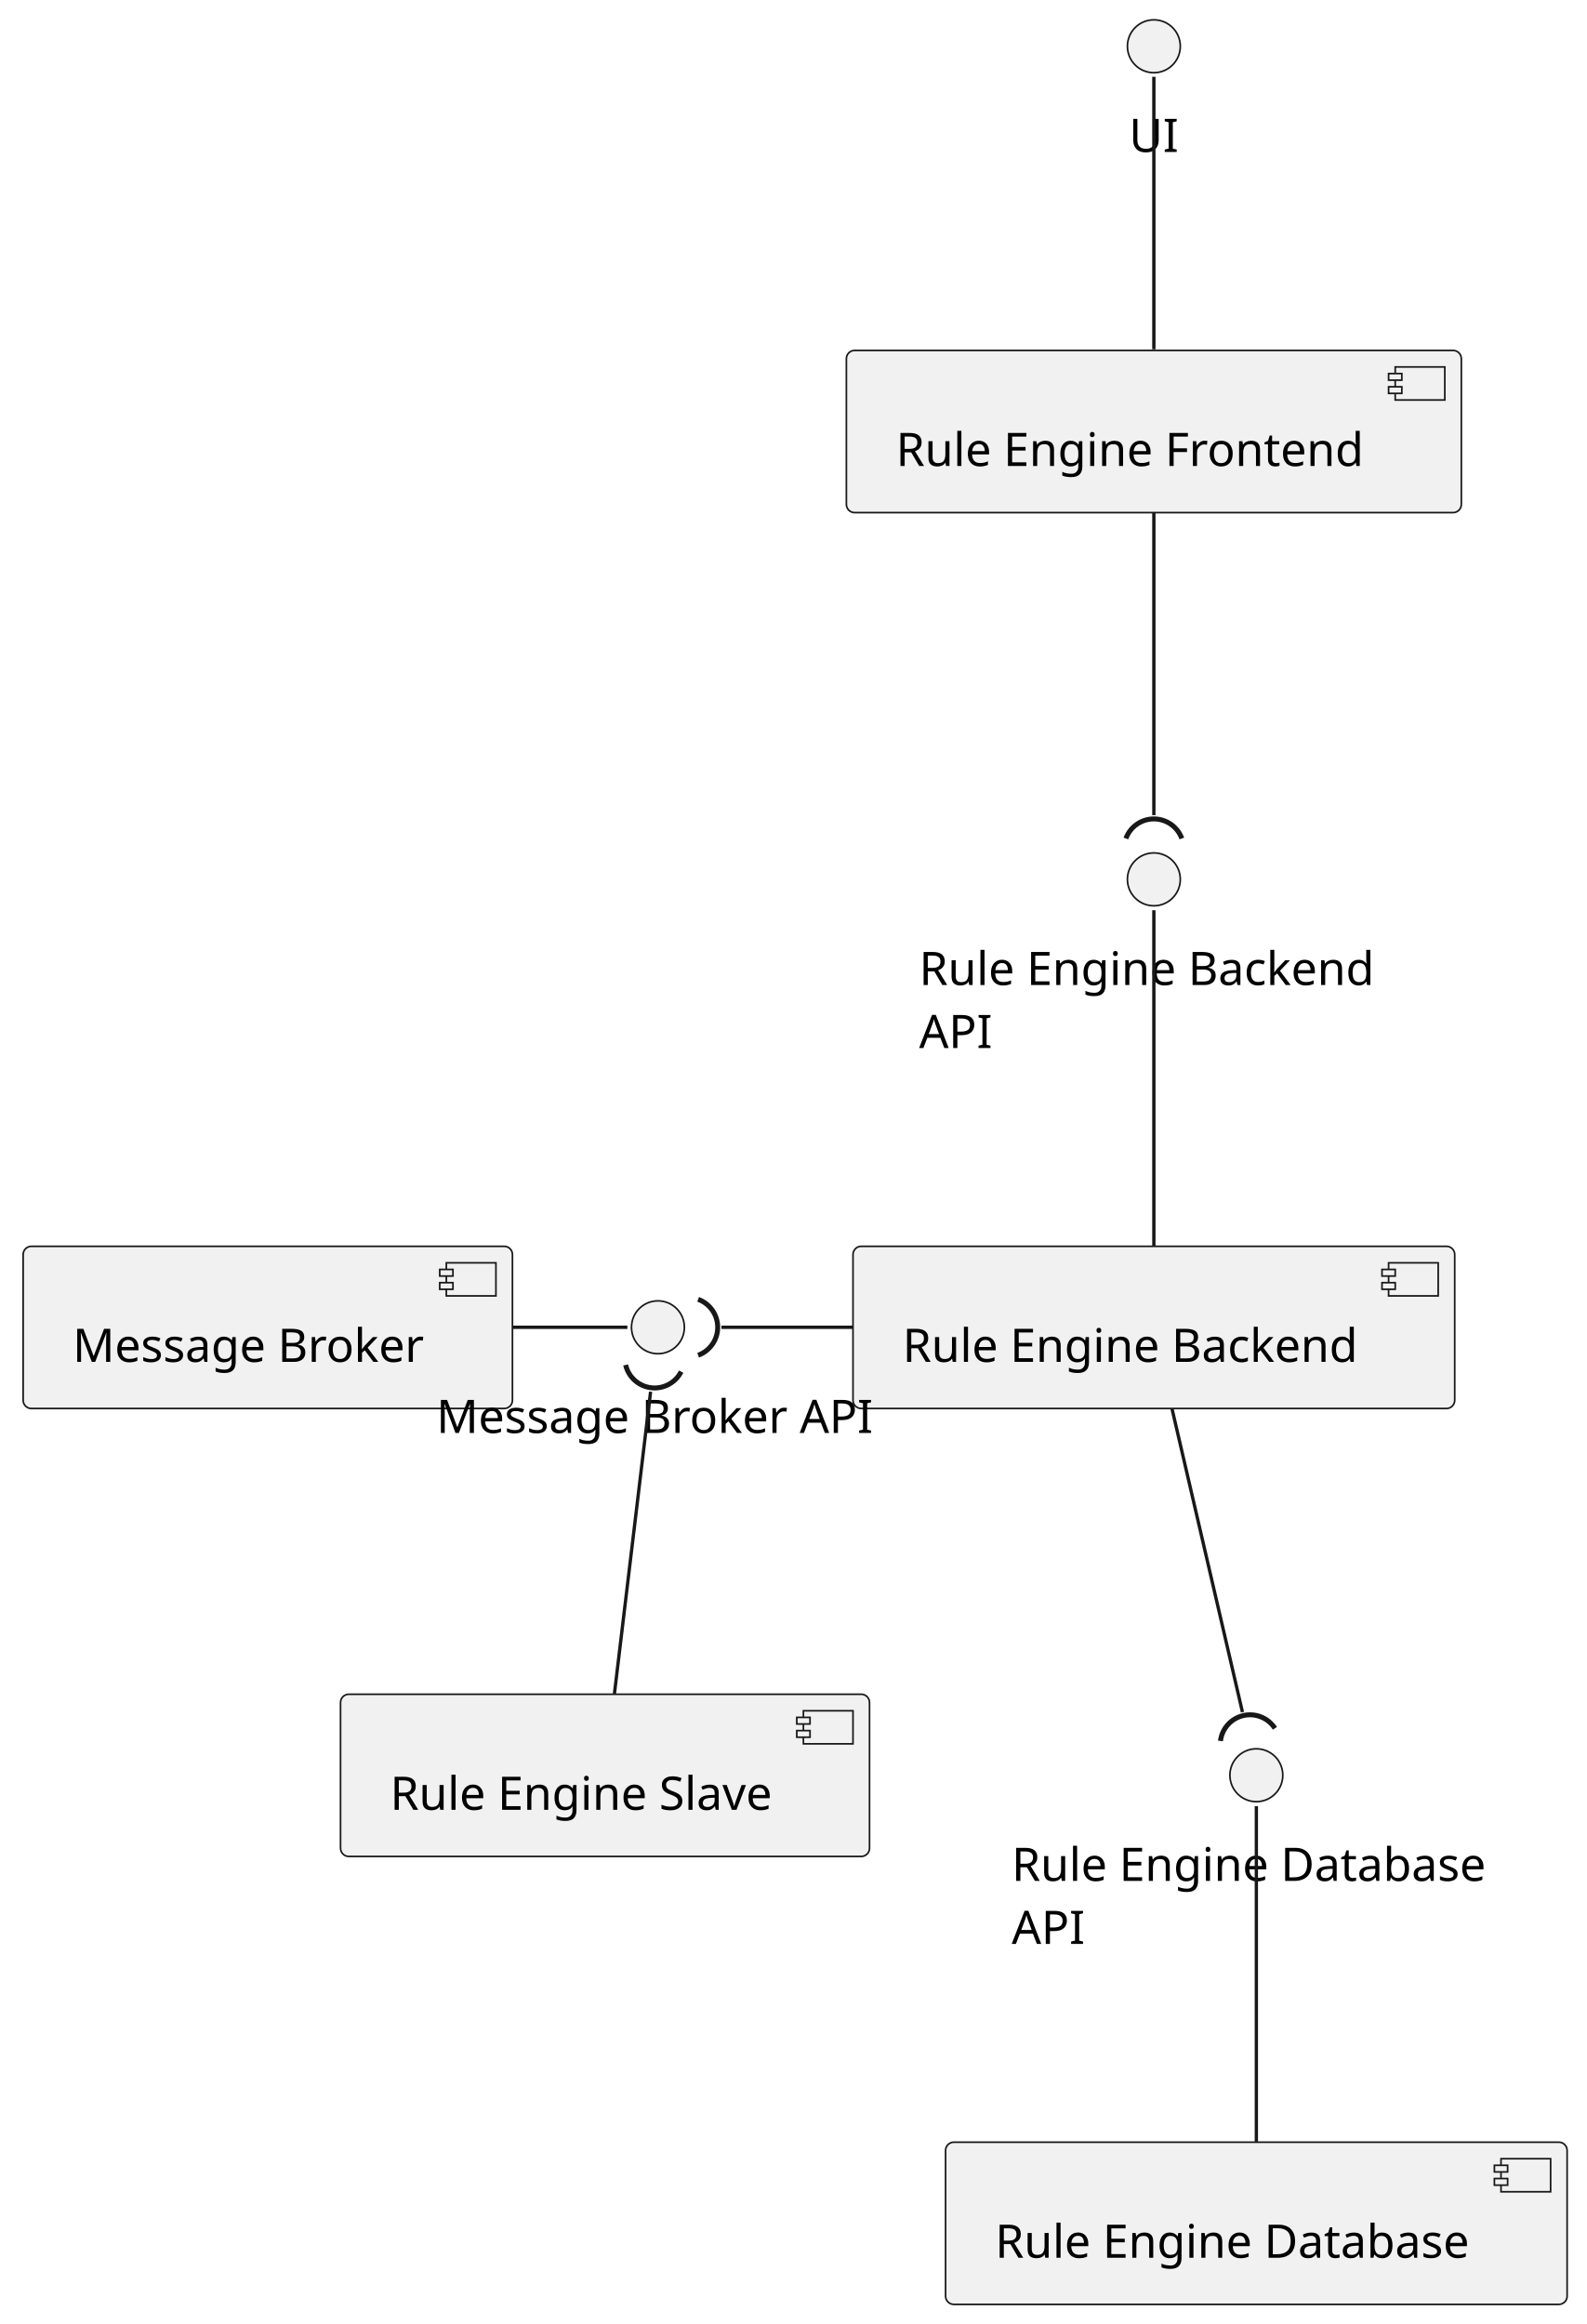
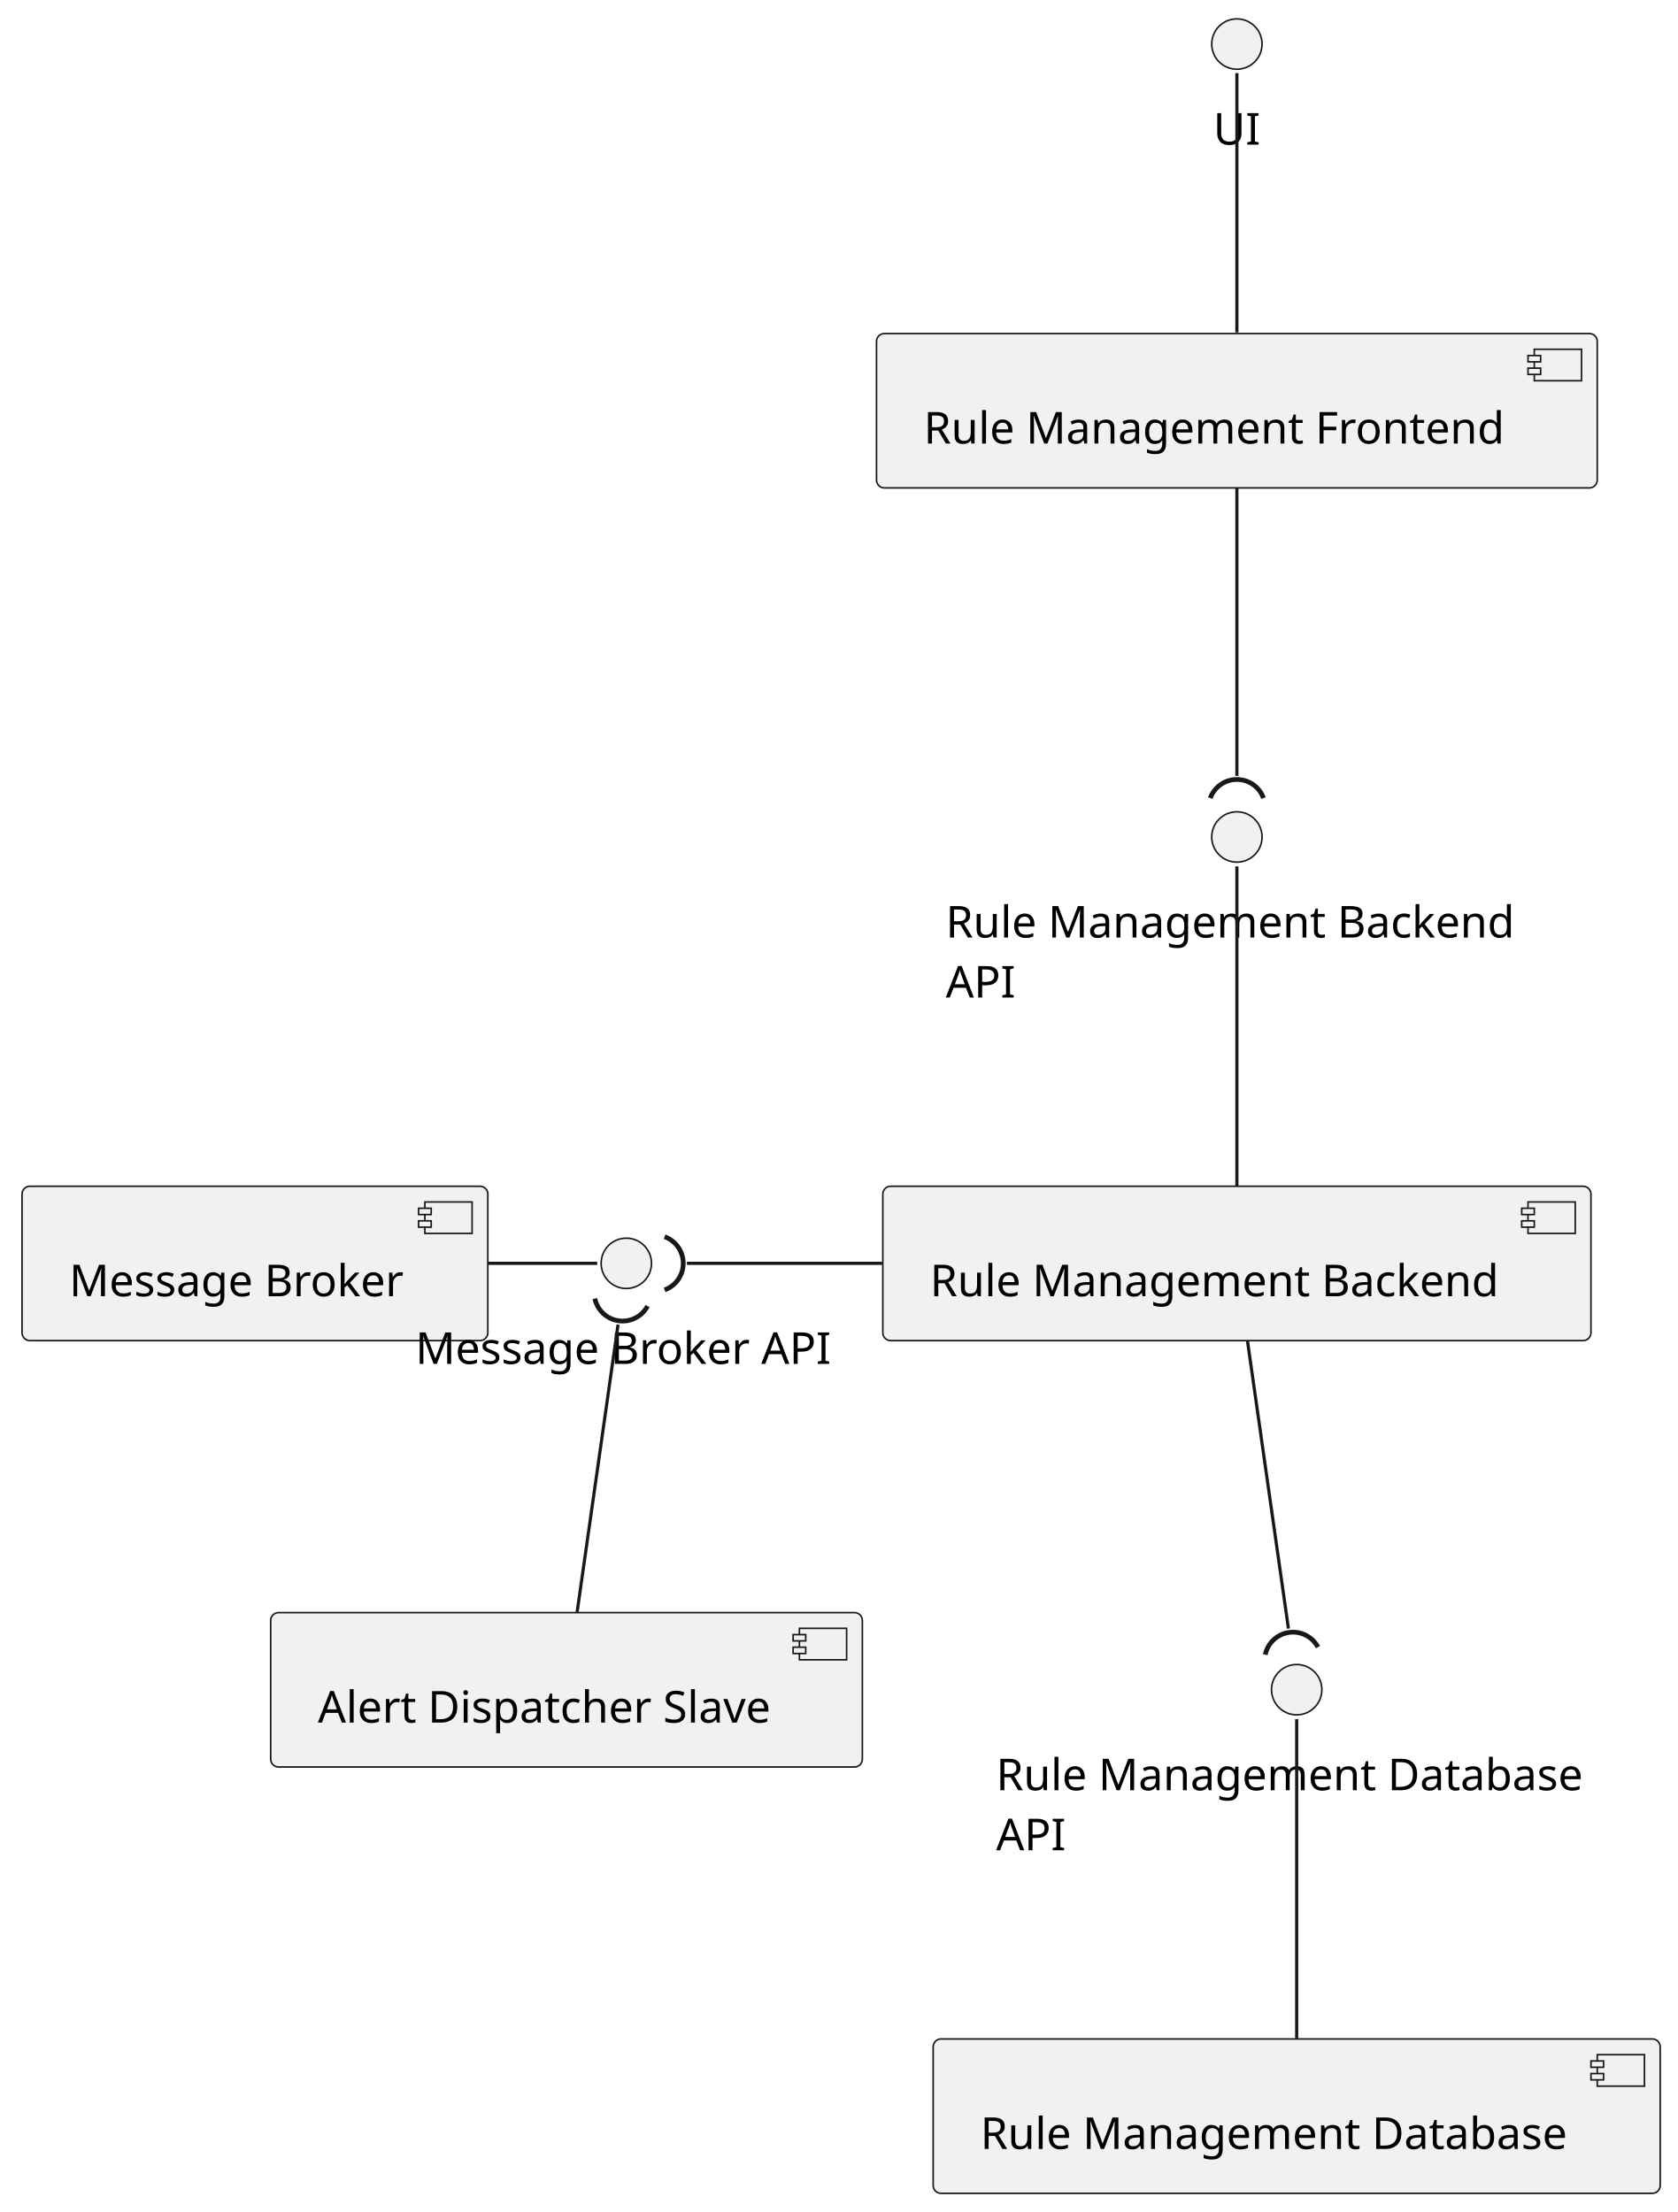
- <svg xmlns="http://www.w3.org/2000/svg" contentStyleType="text/css" height="703px" preserveAspectRatio="none" style="width:480px;height:703px;background:#FFFFFF;" version="1.1" viewBox="0 0 480 703" width="480px" zoomAndPan="magnify">
+ <svg xmlns="http://www.w3.org/2000/svg" contentStyleType="text/css" height="703px" preserveAspectRatio="none" style="width:533px;height:703px;background:#FFFFFF;" version="1.1" viewBox="0 0 533 703" width="533px" zoomAndPan="magnify">
  <defs />
  <g>
    <g id="elem_RULE_FRONT">
-       <rect fill="#F1F1F1" height="49.068" rx="2.5" ry="2.5" style="stroke:#181818;stroke-width:0.5;" width="186" x="256" y="106" />
-       <rect fill="#F1F1F1" height="10" style="stroke:#181818;stroke-width:0.5;" width="15" x="422" y="111" />
-       <rect fill="#F1F1F1" height="2" style="stroke:#181818;stroke-width:0.5;" width="4" x="420" y="113" />
-       <rect fill="#F1F1F1" height="2" style="stroke:#181818;stroke-width:0.5;" width="4" x="420" y="117" />
-       <text fill="#000000" font-family="sans-serif" font-size="14" lengthAdjust="spacing" textLength="146" x="271" y="140.966">Rule Engine Frontend</text>
+       <rect fill="#F1F1F1" height="49.068" rx="2.5" ry="2.5" style="stroke:#181818;stroke-width:0.5;" width="229" x="278.5" y="106" />
+       <rect fill="#F1F1F1" height="10" style="stroke:#181818;stroke-width:0.5;" width="15" x="487.5" y="111" />
+       <rect fill="#F1F1F1" height="2" style="stroke:#181818;stroke-width:0.5;" width="4" x="485.5" y="113" />
+       <rect fill="#F1F1F1" height="2" style="stroke:#181818;stroke-width:0.5;" width="4" x="485.5" y="117" />
+       <text fill="#000000" font-family="sans-serif" font-size="14" lengthAdjust="spacing" textLength="189" x="293.5" y="140.966">Rule Management Frontend</text>
    </g>
    <g id="elem_RULE_BACK">
-       <rect fill="#F1F1F1" height="49.068" rx="2.5" ry="2.5" style="stroke:#181818;stroke-width:0.5;" width="182" x="258" y="377" />
-       <rect fill="#F1F1F1" height="10" style="stroke:#181818;stroke-width:0.5;" width="15" x="420" y="382" />
-       <rect fill="#F1F1F1" height="2" style="stroke:#181818;stroke-width:0.5;" width="4" x="418" y="384" />
-       <rect fill="#F1F1F1" height="2" style="stroke:#181818;stroke-width:0.5;" width="4" x="418" y="388" />
-       <text fill="#000000" font-family="sans-serif" font-size="14" lengthAdjust="spacing" textLength="142" x="273" y="411.966">Rule Engine Backend</text>
+       <rect fill="#F1F1F1" height="49.068" rx="2.5" ry="2.5" style="stroke:#181818;stroke-width:0.5;" width="225" x="280.5" y="377" />
+       <rect fill="#F1F1F1" height="10" style="stroke:#181818;stroke-width:0.5;" width="15" x="485.5" y="382" />
+       <rect fill="#F1F1F1" height="2" style="stroke:#181818;stroke-width:0.5;" width="4" x="483.5" y="384" />
+       <rect fill="#F1F1F1" height="2" style="stroke:#181818;stroke-width:0.5;" width="4" x="483.5" y="388" />
+       <text fill="#000000" font-family="sans-serif" font-size="14" lengthAdjust="spacing" textLength="185" x="295.5" y="411.966">Rule Management Backend</text>
    </g>
    <g id="elem_RULE_SLAVE">
-       <rect fill="#F1F1F1" height="49.068" rx="2.5" ry="2.5" style="stroke:#181818;stroke-width:0.5;" width="160" x="103" y="512.5" />
-       <rect fill="#F1F1F1" height="10" style="stroke:#181818;stroke-width:0.5;" width="15" x="243" y="517.5" />
-       <rect fill="#F1F1F1" height="2" style="stroke:#181818;stroke-width:0.5;" width="4" x="241" y="519.5" />
-       <rect fill="#F1F1F1" height="2" style="stroke:#181818;stroke-width:0.5;" width="4" x="241" y="523.5" />
-       <text fill="#000000" font-family="sans-serif" font-size="14" lengthAdjust="spacing" textLength="120" x="118" y="547.466">Rule Engine Slave</text>
+       <rect fill="#F1F1F1" height="49.068" rx="2.5" ry="2.5" style="stroke:#181818;stroke-width:0.5;" width="188" x="86" y="512.5" />
+       <rect fill="#F1F1F1" height="10" style="stroke:#181818;stroke-width:0.5;" width="15" x="254" y="517.5" />
+       <rect fill="#F1F1F1" height="2" style="stroke:#181818;stroke-width:0.5;" width="4" x="252" y="519.5" />
+       <rect fill="#F1F1F1" height="2" style="stroke:#181818;stroke-width:0.5;" width="4" x="252" y="523.5" />
+       <text fill="#000000" font-family="sans-serif" font-size="14" lengthAdjust="spacing" textLength="148" x="101" y="547.466">Alert Dispatcher Slave</text>
    </g>
    <g id="elem_RULE_DB">
-       <rect fill="#F1F1F1" height="49.068" rx="2.5" ry="2.5" style="stroke:#181818;stroke-width:0.5;" width="188" x="286" y="648" />
-       <rect fill="#F1F1F1" height="10" style="stroke:#181818;stroke-width:0.5;" width="15" x="454" y="653" />
-       <rect fill="#F1F1F1" height="2" style="stroke:#181818;stroke-width:0.5;" width="4" x="452" y="655" />
-       <rect fill="#F1F1F1" height="2" style="stroke:#181818;stroke-width:0.5;" width="4" x="452" y="659" />
-       <text fill="#000000" font-family="sans-serif" font-size="14" lengthAdjust="spacing" textLength="148" x="301" y="682.966">Rule Engine Database</text>
+       <rect fill="#F1F1F1" height="49.068" rx="2.5" ry="2.5" style="stroke:#181818;stroke-width:0.5;" width="231" x="296.5" y="648" />
+       <rect fill="#F1F1F1" height="10" style="stroke:#181818;stroke-width:0.5;" width="15" x="507.5" y="653" />
+       <rect fill="#F1F1F1" height="2" style="stroke:#181818;stroke-width:0.5;" width="4" x="505.5" y="655" />
+       <rect fill="#F1F1F1" height="2" style="stroke:#181818;stroke-width:0.5;" width="4" x="505.5" y="659" />
+       <text fill="#000000" font-family="sans-serif" font-size="14" lengthAdjust="spacing" textLength="191" x="311.5" y="682.966">Rule Management Database</text>
    </g>
    <g id="elem_BROKER">
      <rect fill="#F1F1F1" height="49.068" rx="2.5" ry="2.5" style="stroke:#181818;stroke-width:0.5;" width="148" x="7" y="377" />
      <rect fill="#F1F1F1" height="10" style="stroke:#181818;stroke-width:0.5;" width="15" x="135" y="382" />
      <rect fill="#F1F1F1" height="2" style="stroke:#181818;stroke-width:0.5;" width="4" x="133" y="384" />
      <rect fill="#F1F1F1" height="2" style="stroke:#181818;stroke-width:0.5;" width="4" x="133" y="388" />
      <text fill="#000000" font-family="sans-serif" font-size="14" lengthAdjust="spacing" textLength="108" x="22" y="411.966">Message Broker</text>
    </g>
    <g id="elem_UI">
-       <ellipse cx="349" cy="14" fill="#F1F1F1" rx="8" ry="8" style="stroke:#181818;stroke-width:0.5;" />
-       <text fill="#000000" font-family="sans-serif" font-size="14" lengthAdjust="spacing" textLength="15" x="341.5" y="45.966">UI</text>
+       <ellipse cx="393" cy="14" fill="#F1F1F1" rx="8" ry="8" style="stroke:#181818;stroke-width:0.5;" />
+       <text fill="#000000" font-family="sans-serif" font-size="14" lengthAdjust="spacing" textLength="15" x="385.5" y="45.966">UI</text>
    </g>
    <g id="elem_API">
-       <ellipse cx="349" cy="266" fill="#F1F1F1" rx="8" ry="8" style="stroke:#181818;stroke-width:0.5;" />
-       <text fill="#000000" font-family="sans-serif" font-size="14" lengthAdjust="spacing" textLength="142" x="278" y="297.966">Rule Engine Backend</text>
-       <text fill="#000000" font-family="sans-serif" font-size="14" lengthAdjust="spacing" textLength="22" x="278" y="317.034">API</text>
+       <ellipse cx="393" cy="266" fill="#F1F1F1" rx="8" ry="8" style="stroke:#181818;stroke-width:0.5;" />
+       <text fill="#000000" font-family="sans-serif" font-size="14" lengthAdjust="spacing" textLength="185" x="300.5" y="297.966">Rule Management Backend</text>
+       <text fill="#000000" font-family="sans-serif" font-size="14" lengthAdjust="spacing" textLength="22" x="300.5" y="317.034">API</text>
    </g>
    <g id="elem_DB_API">
-       <ellipse cx="380" cy="537" fill="#F1F1F1" rx="8" ry="8" style="stroke:#181818;stroke-width:0.5;" />
-       <text fill="#000000" font-family="sans-serif" font-size="14" lengthAdjust="spacing" textLength="148" x="306" y="568.966">Rule Engine Database</text>
-       <text fill="#000000" font-family="sans-serif" font-size="14" lengthAdjust="spacing" textLength="22" x="306" y="588.034">API</text>
+       <ellipse cx="412" cy="537" fill="#F1F1F1" rx="8" ry="8" style="stroke:#181818;stroke-width:0.5;" />
+       <text fill="#000000" font-family="sans-serif" font-size="14" lengthAdjust="spacing" textLength="191" x="316.5" y="568.966">Rule Management Database</text>
+       <text fill="#000000" font-family="sans-serif" font-size="14" lengthAdjust="spacing" textLength="22" x="316.5" y="588.034">API</text>
    </g>
    <g id="elem_BROKER_API">
      <ellipse cx="199" cy="401.5" fill="#F1F1F1" rx="8" ry="8" style="stroke:#181818;stroke-width:0.5;" />
      <text fill="#000000" font-family="sans-serif" font-size="14" lengthAdjust="spacing" textLength="134" x="132" y="433.466">Message Broker API</text>
    </g>
    <g id="link_UI_RULE_FRONT">
-       <path d="M349,23.23 C349,40.26 349,79.89 349,105.65 " fill="none" id="UI-RULE_FRONT" style="stroke:#181818;stroke-width:1.0;" />
+       <path d="M393,23.23 C393,40.26 393,79.89 393,105.65 " fill="none" id="UI-RULE_FRONT" style="stroke:#181818;stroke-width:1.0;" />
    </g>
    <g id="link_API_RULE_BACK">
-       <path d="M349,275.35 C349,295.33 349,346.48 349,376.84 " fill="none" id="API-RULE_BACK" style="stroke:#181818;stroke-width:1.0;" />
+       <path d="M393,275.35 C393,295.33 393,346.48 393,376.84 " fill="none" id="API-RULE_BACK" style="stroke:#181818;stroke-width:1.0;" />
    </g>
    <g id="link_BROKER_BROKER_API">
      <path d="M155.21,401.5 C166.73,401.5 178.25,401.5 189.76,401.5 " fill="none" id="BROKER-BROKER_API" style="stroke:#181818;stroke-width:1.0;" />
    </g>
    <g id="link_RULE_FRONT_API">
-       <path d="M349,155.06 C349,181.18 349,222.75 349,246.59 " fill="none" id="RULE_FRONT-to-API" style="stroke:#181818;stroke-width:1.0;" />
-       <path d="M357.457,253.642 A9,9 0 0 0 340.543 253.642" fill="none" style="stroke:#181818;stroke-width:1.5;" />
+       <path d="M393,155.06 C393,181.18 393,222.75 393,246.59 " fill="none" id="RULE_FRONT-to-API" style="stroke:#181818;stroke-width:1.0;" />
+       <path d="M401.457,253.642 A9,9 0 0 0 384.543 253.642" fill="none" style="stroke:#181818;stroke-width:1.5;" />
    </g>
    <g id="link_DB_API_RULE_DB">
-       <path d="M380,546.35 C380,566.33 380,617.48 380,647.84 " fill="none" id="DB_API-RULE_DB" style="stroke:#181818;stroke-width:1.0;" />
+       <path d="M412,546.35 C412,566.33 412,617.48 412,647.84 " fill="none" id="DB_API-RULE_DB" style="stroke:#181818;stroke-width:1.0;" />
    </g>
    <g id="link_BROKER_API_RULE_BACK">
-       <path d="M218.2,401.5 C231.43,401.5 244.67,401.5 257.9,401.5 " fill="none" id="BROKER_API-backto-RULE_BACK" style="stroke:#181818;stroke-width:1.0;" />
-       <path d="M211.158,409.957 A9,9 0 0 0 211.158 393.043" fill="none" style="stroke:#181818;stroke-width:1.5;" />
+       <path d="M218.25,401.5 C238.94,401.5 259.63,401.5 280.32,401.5 " fill="none" id="BROKER_API-backto-RULE_BACK" style="stroke:#181818;stroke-width:1.0;" />
+       <path d="M211.168,409.957 A9,9 0 0 0 211.168 393.043" fill="none" style="stroke:#181818;stroke-width:1.5;" />
    </g>
    <g id="link_BROKER_API_RULE_SLAVE">
-       <path d="M196.78,420.98 C193.93,444.8 188.96,486.25 185.84,512.34 " fill="none" id="BROKER_API-backto-RULE_SLAVE" style="stroke:#181818;stroke-width:1.0;" />
-       <path d="M189.234,412.891 A9,9 0 0 0 206.027 414.921" fill="none" style="stroke:#181818;stroke-width:1.5;" />
+       <path d="M196.37,420.98 C192.98,444.8 187.08,486.25 183.37,512.34 " fill="none" id="BROKER_API-backto-RULE_SLAVE" style="stroke:#181818;stroke-width:1.0;" />
+       <path d="M189.005,412.714 A9,9 0 0 0 205.753 415.082" fill="none" style="stroke:#181818;stroke-width:1.5;" />
    </g>
    <g id="link_RULE_BACK_DB_API">
-       <path d="M354.47,426.06 C360.56,452.3 370.28,494.13 375.8,517.91 " fill="none" id="RULE_BACK-to-DB_API" style="stroke:#181818;stroke-width:1.0;" />
-       <path d="M385.624,522.812 A9,9 0 0 0 369.146 526.63" fill="none" style="stroke:#181818;stroke-width:1.5;" />
+       <path d="M396.35,426.06 C400.07,452.18 405.99,493.75 409.38,517.59 " fill="none" id="RULE_BACK-to-DB_API" style="stroke:#181818;stroke-width:1.0;" />
+       <path d="M418.757,523.477 A9,9 0 0 0 402.012 525.869" fill="none" style="stroke:#181818;stroke-width:1.5;" />
    </g>
  </g>
</svg>
